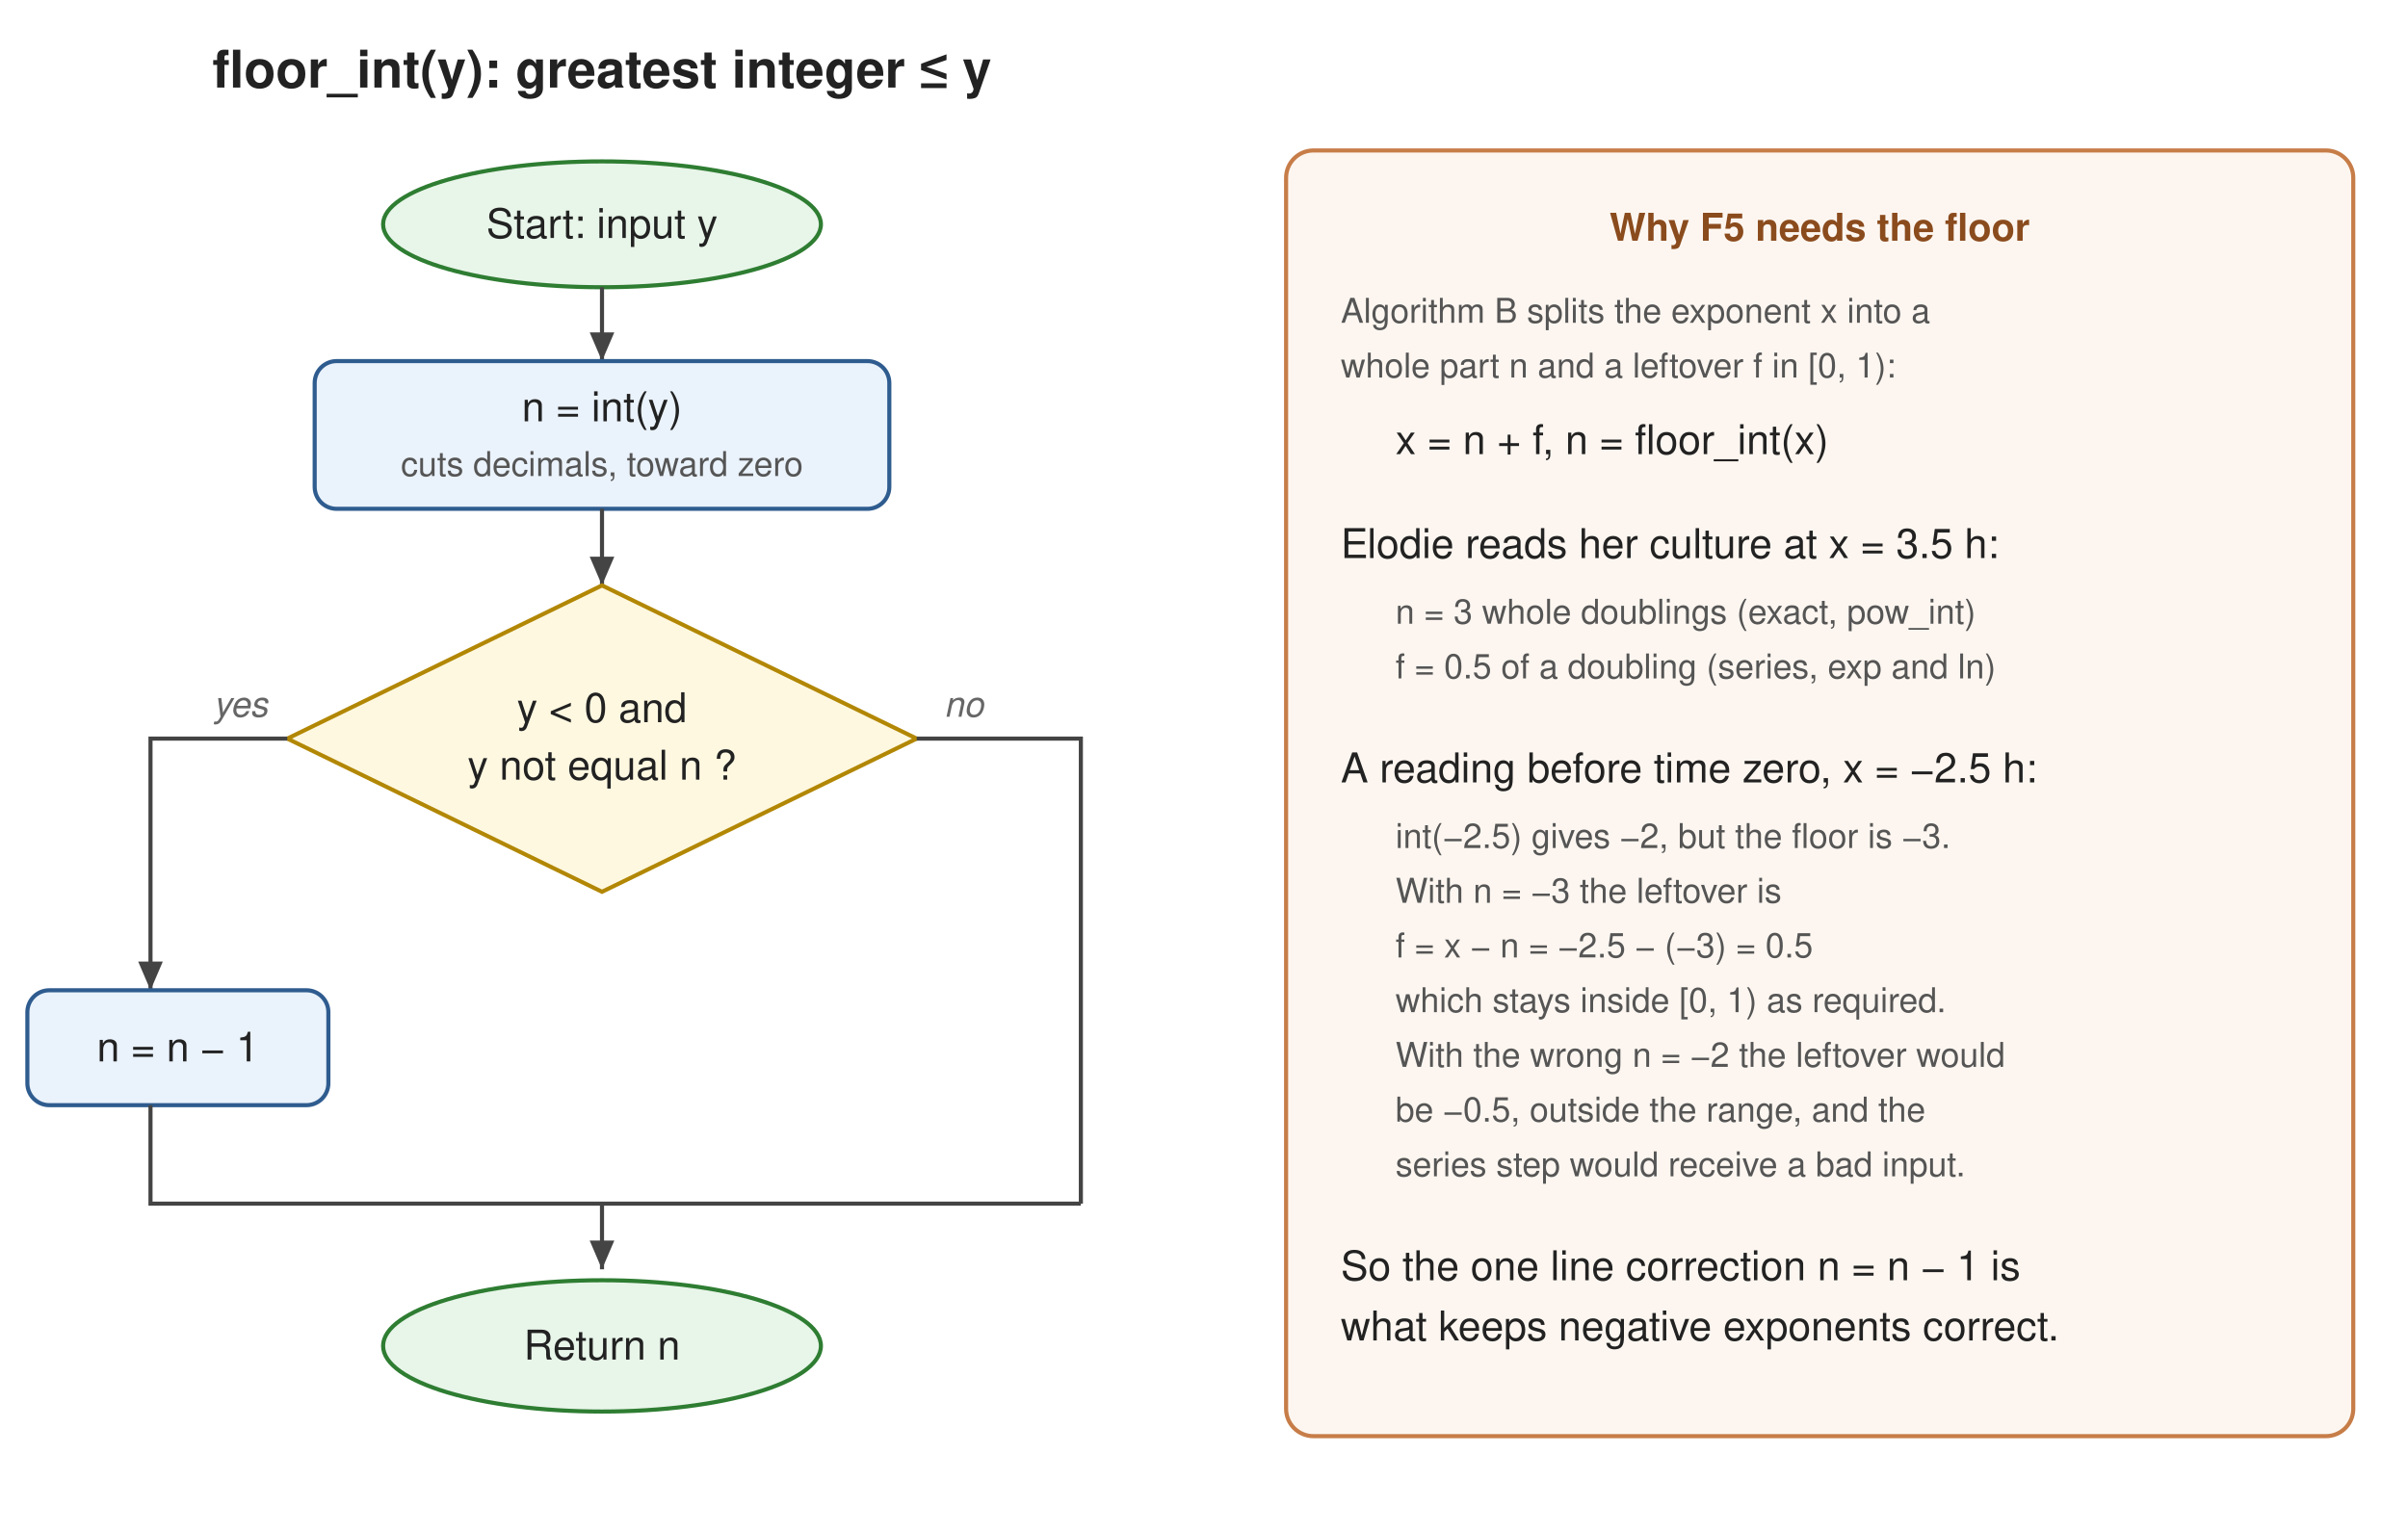
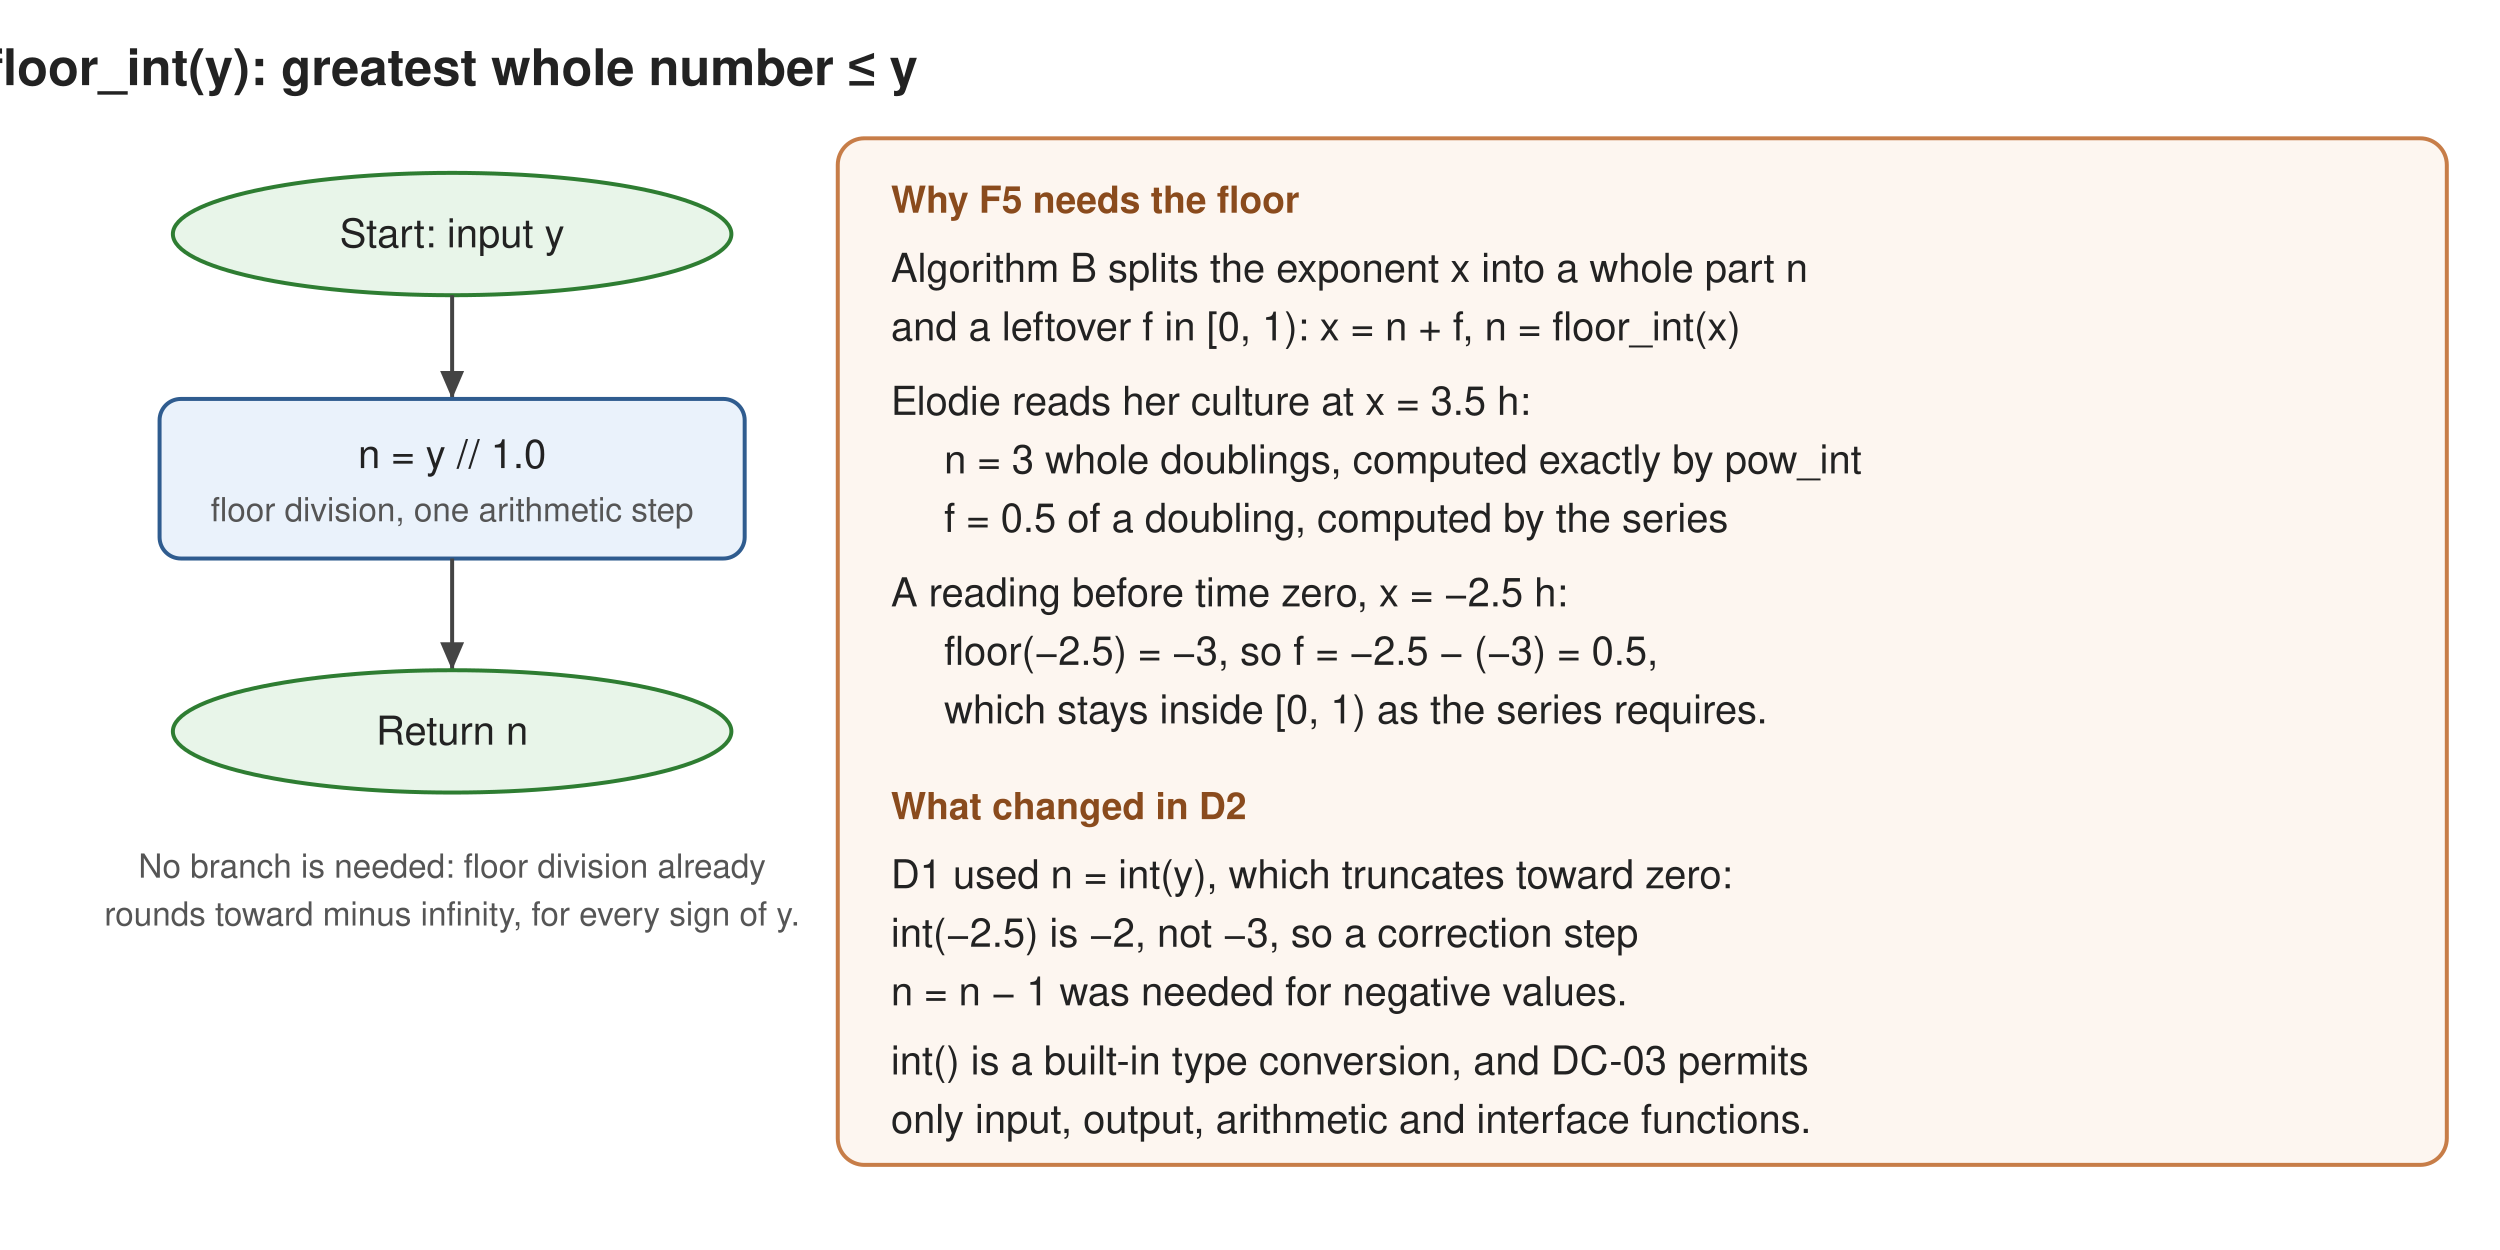
- <svg xmlns="http://www.w3.org/2000/svg" viewBox="0 0 880 560" font-family="Helvetica, Arial, sans-serif">
+ <svg xmlns="http://www.w3.org/2000/svg" viewBox="0 0 940 470" font-family="Helvetica, Arial, sans-serif">
  <defs>
    <marker id="a" markerWidth="9" markerHeight="9" refX="7" refY="3" orient="auto">
      <path d="M0,0 L7,3 L0,6 z" fill="#444" />
    </marker>
  </defs>
  <style>
    .box  { fill:#eaf2fb; stroke:#2f5c8f; stroke-width:1.5; }
    .term { fill:#e8f5e9; stroke:#2e7d32; stroke-width:1.5; }
    .dec  { fill:#fff8e1; stroke:#b28704; stroke-width:1.5; }
    .pan  { fill:#fdf6f0; stroke:#c77d48; stroke-width:1.5; }
    .t    { font-size:15px; fill:#222; }
    .s    { font-size:12.5px; fill:#555; }
    .lbl  { font-size:13px; font-style:italic; fill:#666; }
    .ttl  { font-size:19px; font-weight:bold; fill:#222; }
    .sub  { font-size:14px; font-weight:bold; fill:#8a4b1d; }
    line, polyline { stroke:#444; stroke-width:1.5; fill:none; }
  </style>
-   <text class="ttl" x="220" y="32" text-anchor="middle">floor_int(y): greatest integer ≤ y</text>
-   <ellipse class="term" cx="220" cy="82" rx="80" ry="23" />
-   <text class="t" x="220" y="87" text-anchor="middle">Start: input y</text>
-   <line x1="220" y1="105" x2="220" y2="132" marker-end="url(#a)" />
-   <rect class="box" x="115" y="132" width="210" height="54" rx="8" />
-   <text class="t" x="220" y="154" text-anchor="middle">n = int(y)</text>
-   <text class="s" x="220" y="174" text-anchor="middle">cuts decimals, toward zero</text>
-   <line x1="220" y1="186" x2="220" y2="214" marker-end="url(#a)" />
-   <polygon class="dec" points="220,214 335,270 220,326 105,270" />
-   <text class="t" x="220" y="264" text-anchor="middle">y &lt; 0  and</text>
-   <text class="t" x="220" y="285" text-anchor="middle">y not equal n ?</text>
-   <polyline points="105,270 55,270 55,362" marker-end="url(#a)" />
-   <text class="lbl" x="78" y="262">yes</text>
-   <rect class="box" x="10" y="362" width="110" height="42" rx="8" />
-   <text class="t" x="65" y="388" text-anchor="middle">n = n − 1</text>
-   <polyline points="335,270 395,270 395,440" />
-   <text class="lbl" x="345" y="262">no</text>
-   <polyline points="55,404 55,440 220,440" />
-   <polyline points="395,440 220,440" />
-   <line x1="220" y1="440" x2="220" y2="464" marker-end="url(#a)" />
-   <ellipse class="term" cx="220" cy="492" rx="80" ry="24" />
-   <text class="t" x="220" y="497" text-anchor="middle">Return n</text>
-   <rect class="pan" x="470" y="55" width="390" height="470" rx="10" />
-   <text class="sub" x="665" y="88" text-anchor="middle">Why F5 needs the floor</text>
-   <text class="s" x="490" y="118">Algorithm B splits the exponent x into a</text>
-   <text class="s" x="490" y="138">whole part n and a leftover f in [0, 1):</text>
-   <text class="t" x="510" y="166">x = n + f,   n = floor_int(x)</text>
-   <text class="t" x="490" y="204">Elodie reads her culture at x = 3.5 h:</text>
-   <text class="s" x="510" y="228">n = 3 whole doublings (exact, pow_int)</text>
-   <text class="s" x="510" y="248">f = 0.5 of a doubling (series, exp and ln)</text>
-   <text class="t" x="490" y="286">A reading before time zero, x = −2.5 h:</text>
-   <text class="s" x="510" y="310">int(−2.5) gives −2, but the floor is −3.</text>
-   <text class="s" x="510" y="330">With n = −3 the leftover is</text>
-   <text class="s" x="510" y="350">f = x − n = −2.5 − (−3) = 0.5</text>
-   <text class="s" x="510" y="370">which stays inside [0, 1) as required.</text>
-   <text class="s" x="510" y="390">With the wrong n = −2 the leftover would</text>
-   <text class="s" x="510" y="410">be −0.5, outside the range, and the</text>
-   <text class="s" x="510" y="430">series step would receive a bad input.</text>
-   <text class="t" x="490" y="468">So the one line correction n = n − 1 is</text>
-   <text class="t" x="490" y="490">what keeps negative exponents correct.</text>
+   <text class="ttl" x="170" y="32" text-anchor="middle">floor_int(y): greatest whole number ≤ y</text>
+   <ellipse class="term" cx="170" cy="88" rx="105" ry="23" />
+   <text class="t" x="170" y="93" text-anchor="middle">Start: input y</text>
+   <line x1="170" y1="111" x2="170" y2="150" marker-end="url(#a)" />
+   <rect class="box" x="60" y="150" width="220" height="60" rx="8" />
+   <text class="t" x="170" y="176" text-anchor="middle">n = y // 1.0</text>
+   <text class="s" x="170" y="196" text-anchor="middle">floor division, one arithmetic step</text>
+   <line x1="170" y1="210" x2="170" y2="252" marker-end="url(#a)" />
+   <ellipse class="term" cx="170" cy="275" rx="105" ry="23" />
+   <text class="t" x="170" y="280" text-anchor="middle">Return n</text>
+   <text class="s" x="170" y="330" text-anchor="middle">No branch is needed: floor division already</text>
+   <text class="s" x="170" y="348" text-anchor="middle">rounds toward minus infinity, for every sign of y.</text>
+   <rect class="pan" x="315" y="52" width="605" height="386" rx="10" />
+   <text class="sub" x="335" y="80">Why F5 needs the floor</text>
+   <text class="t" x="335" y="106">Algorithm B splits the exponent x into a whole part n</text>
+   <text class="t" x="335" y="128">and a leftover f in [0, 1):   x = n + f,   n = floor_int(x)</text>
+   <text class="t" x="335" y="156">Elodie reads her culture at x = 3.5 h:</text>
+   <text class="t" x="355" y="178">n = 3 whole doublings, computed exactly by pow_int</text>
+   <text class="t" x="355" y="200">f = 0.5 of a doubling, computed by the series</text>
+   <text class="t" x="335" y="228">A reading before time zero, x = −2.5 h:</text>
+   <text class="t" x="355" y="250">floor(−2.5) = −3, so f = −2.5 − (−3) = 0.5,</text>
+   <text class="t" x="355" y="272">which stays inside [0, 1) as the series requires.</text>
+   <text class="sub" x="335" y="308">What changed in D2</text>
+   <text class="t" x="335" y="334">D1 used n = int(y), which truncates toward zero:</text>
+   <text class="t" x="335" y="356">int(−2.5) is −2, not −3, so a correction step</text>
+   <text class="t" x="335" y="378">n = n − 1 was needed for negative values.</text>
+   <text class="t" x="335" y="404">int() is a built-in type conversion, and DC-03 permits</text>
+   <text class="t" x="335" y="426">only input, output, arithmetic and interface functions.</text>
</svg>
